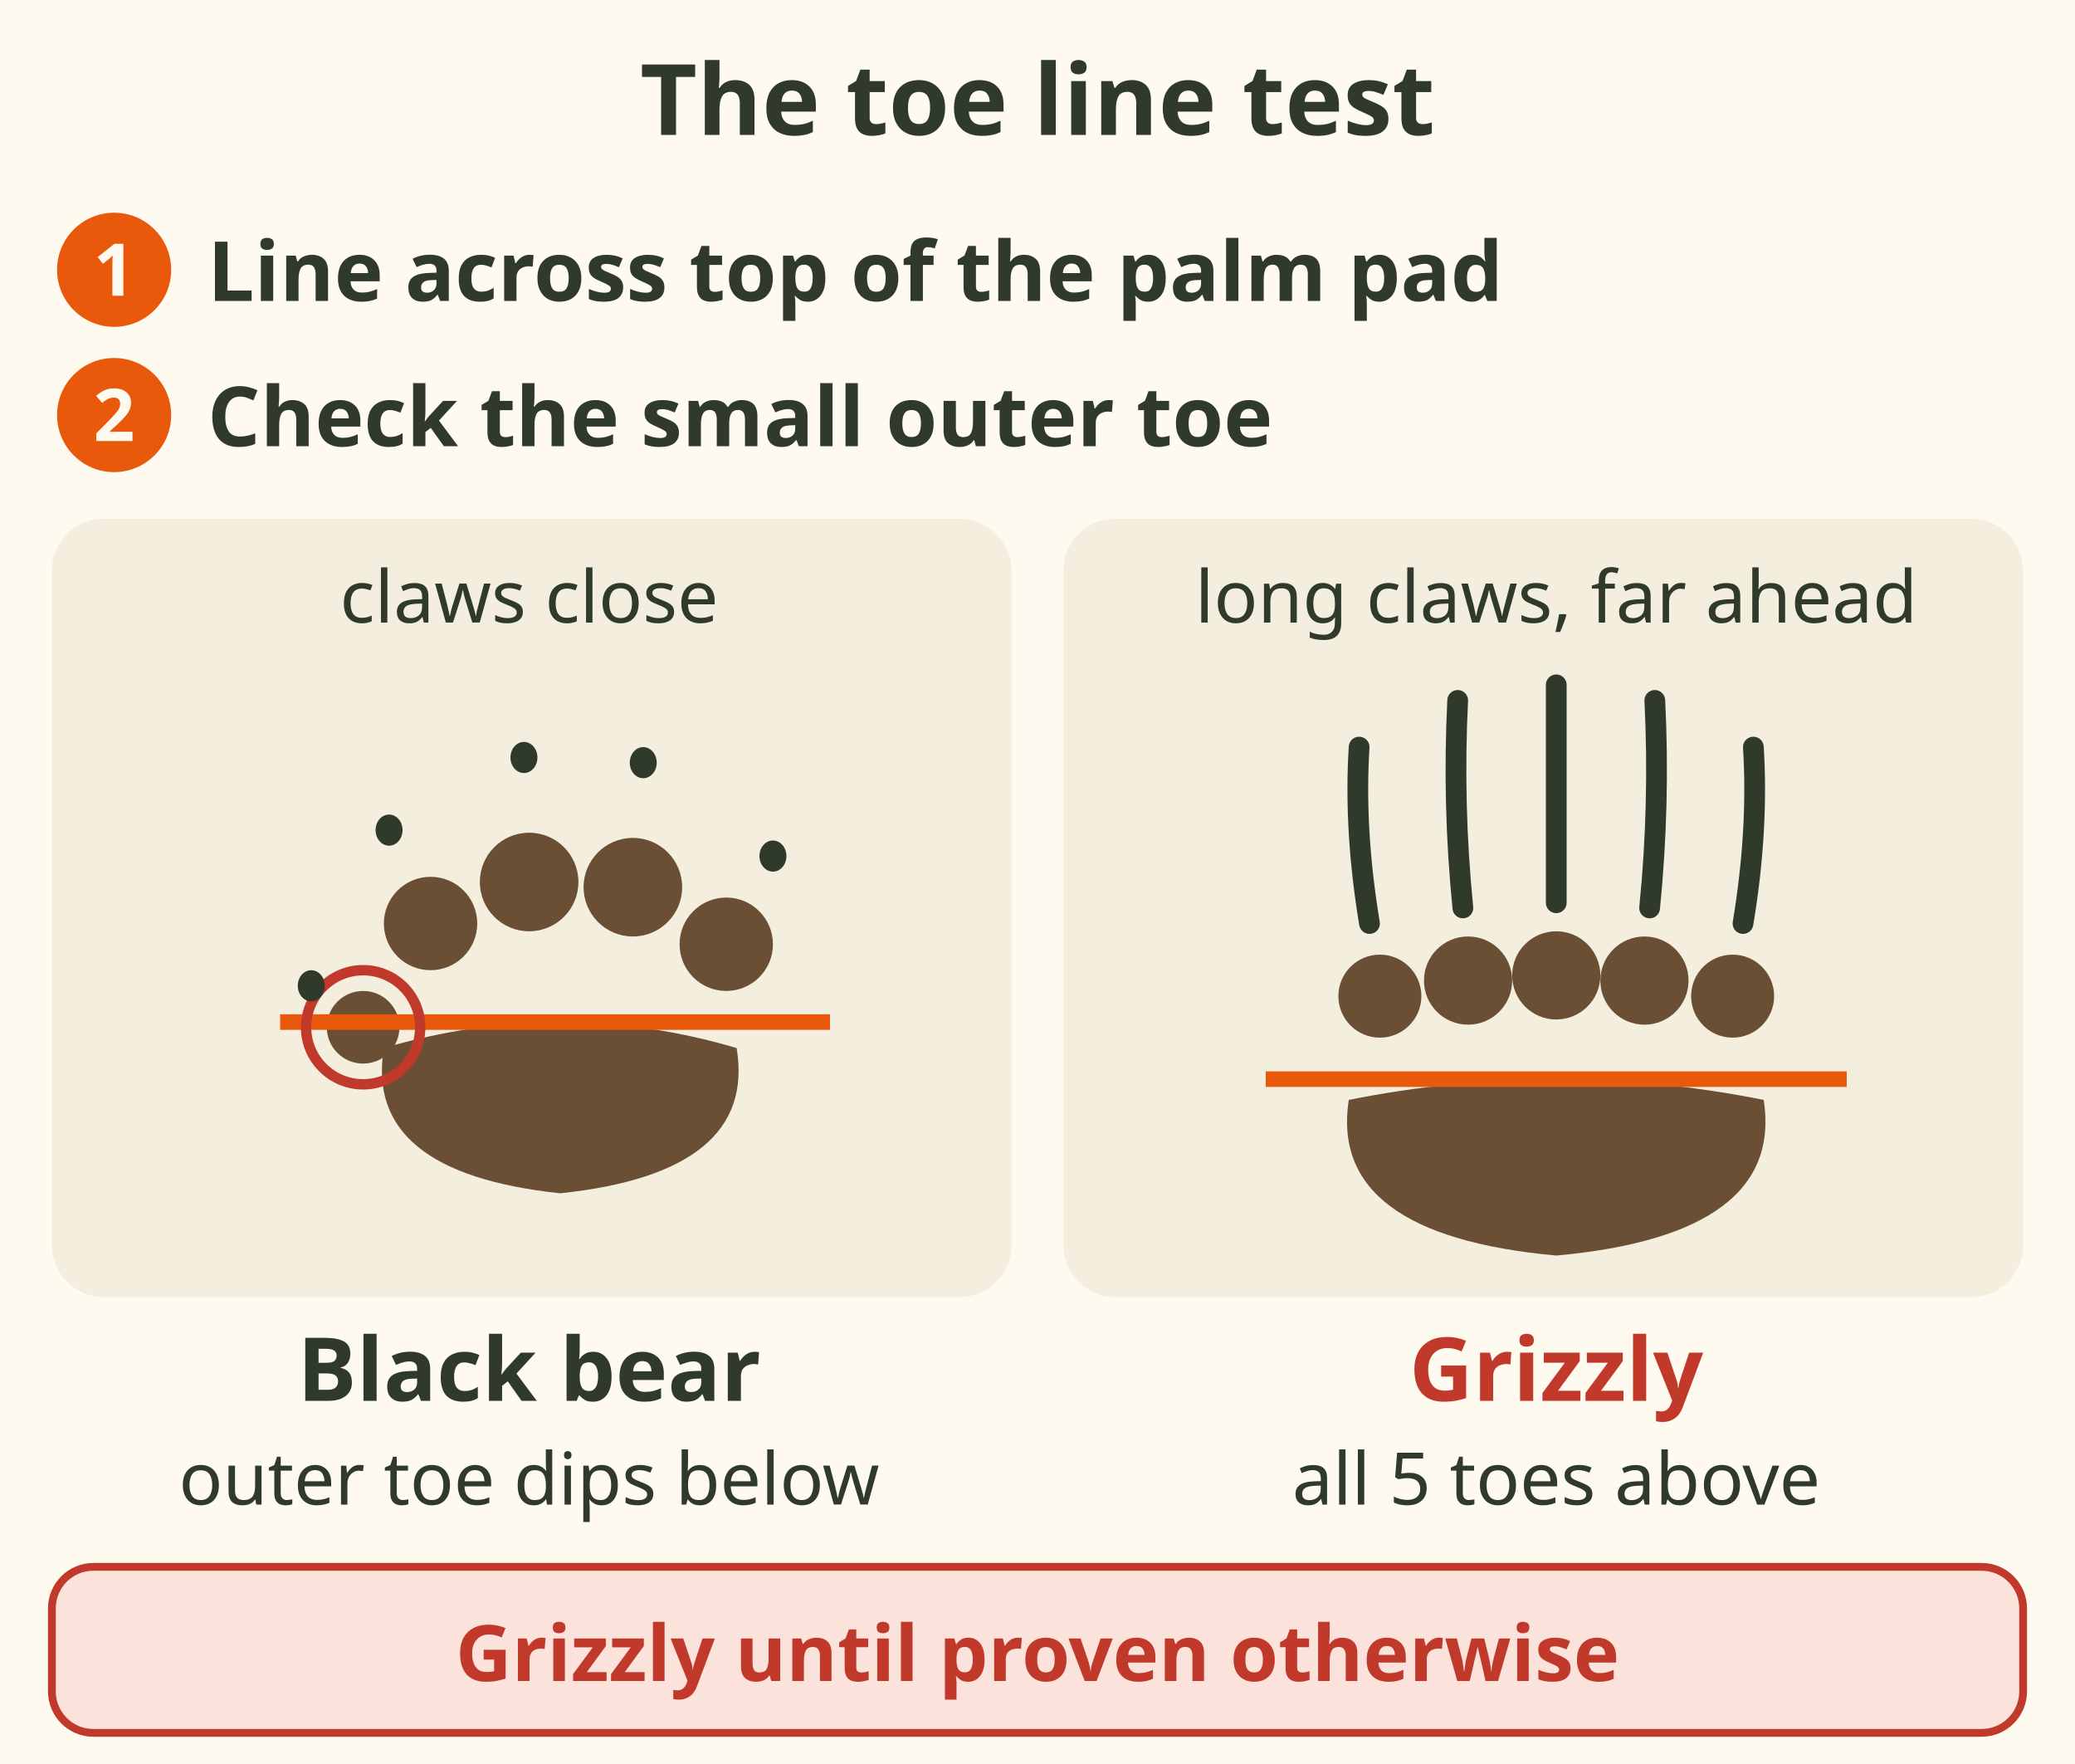
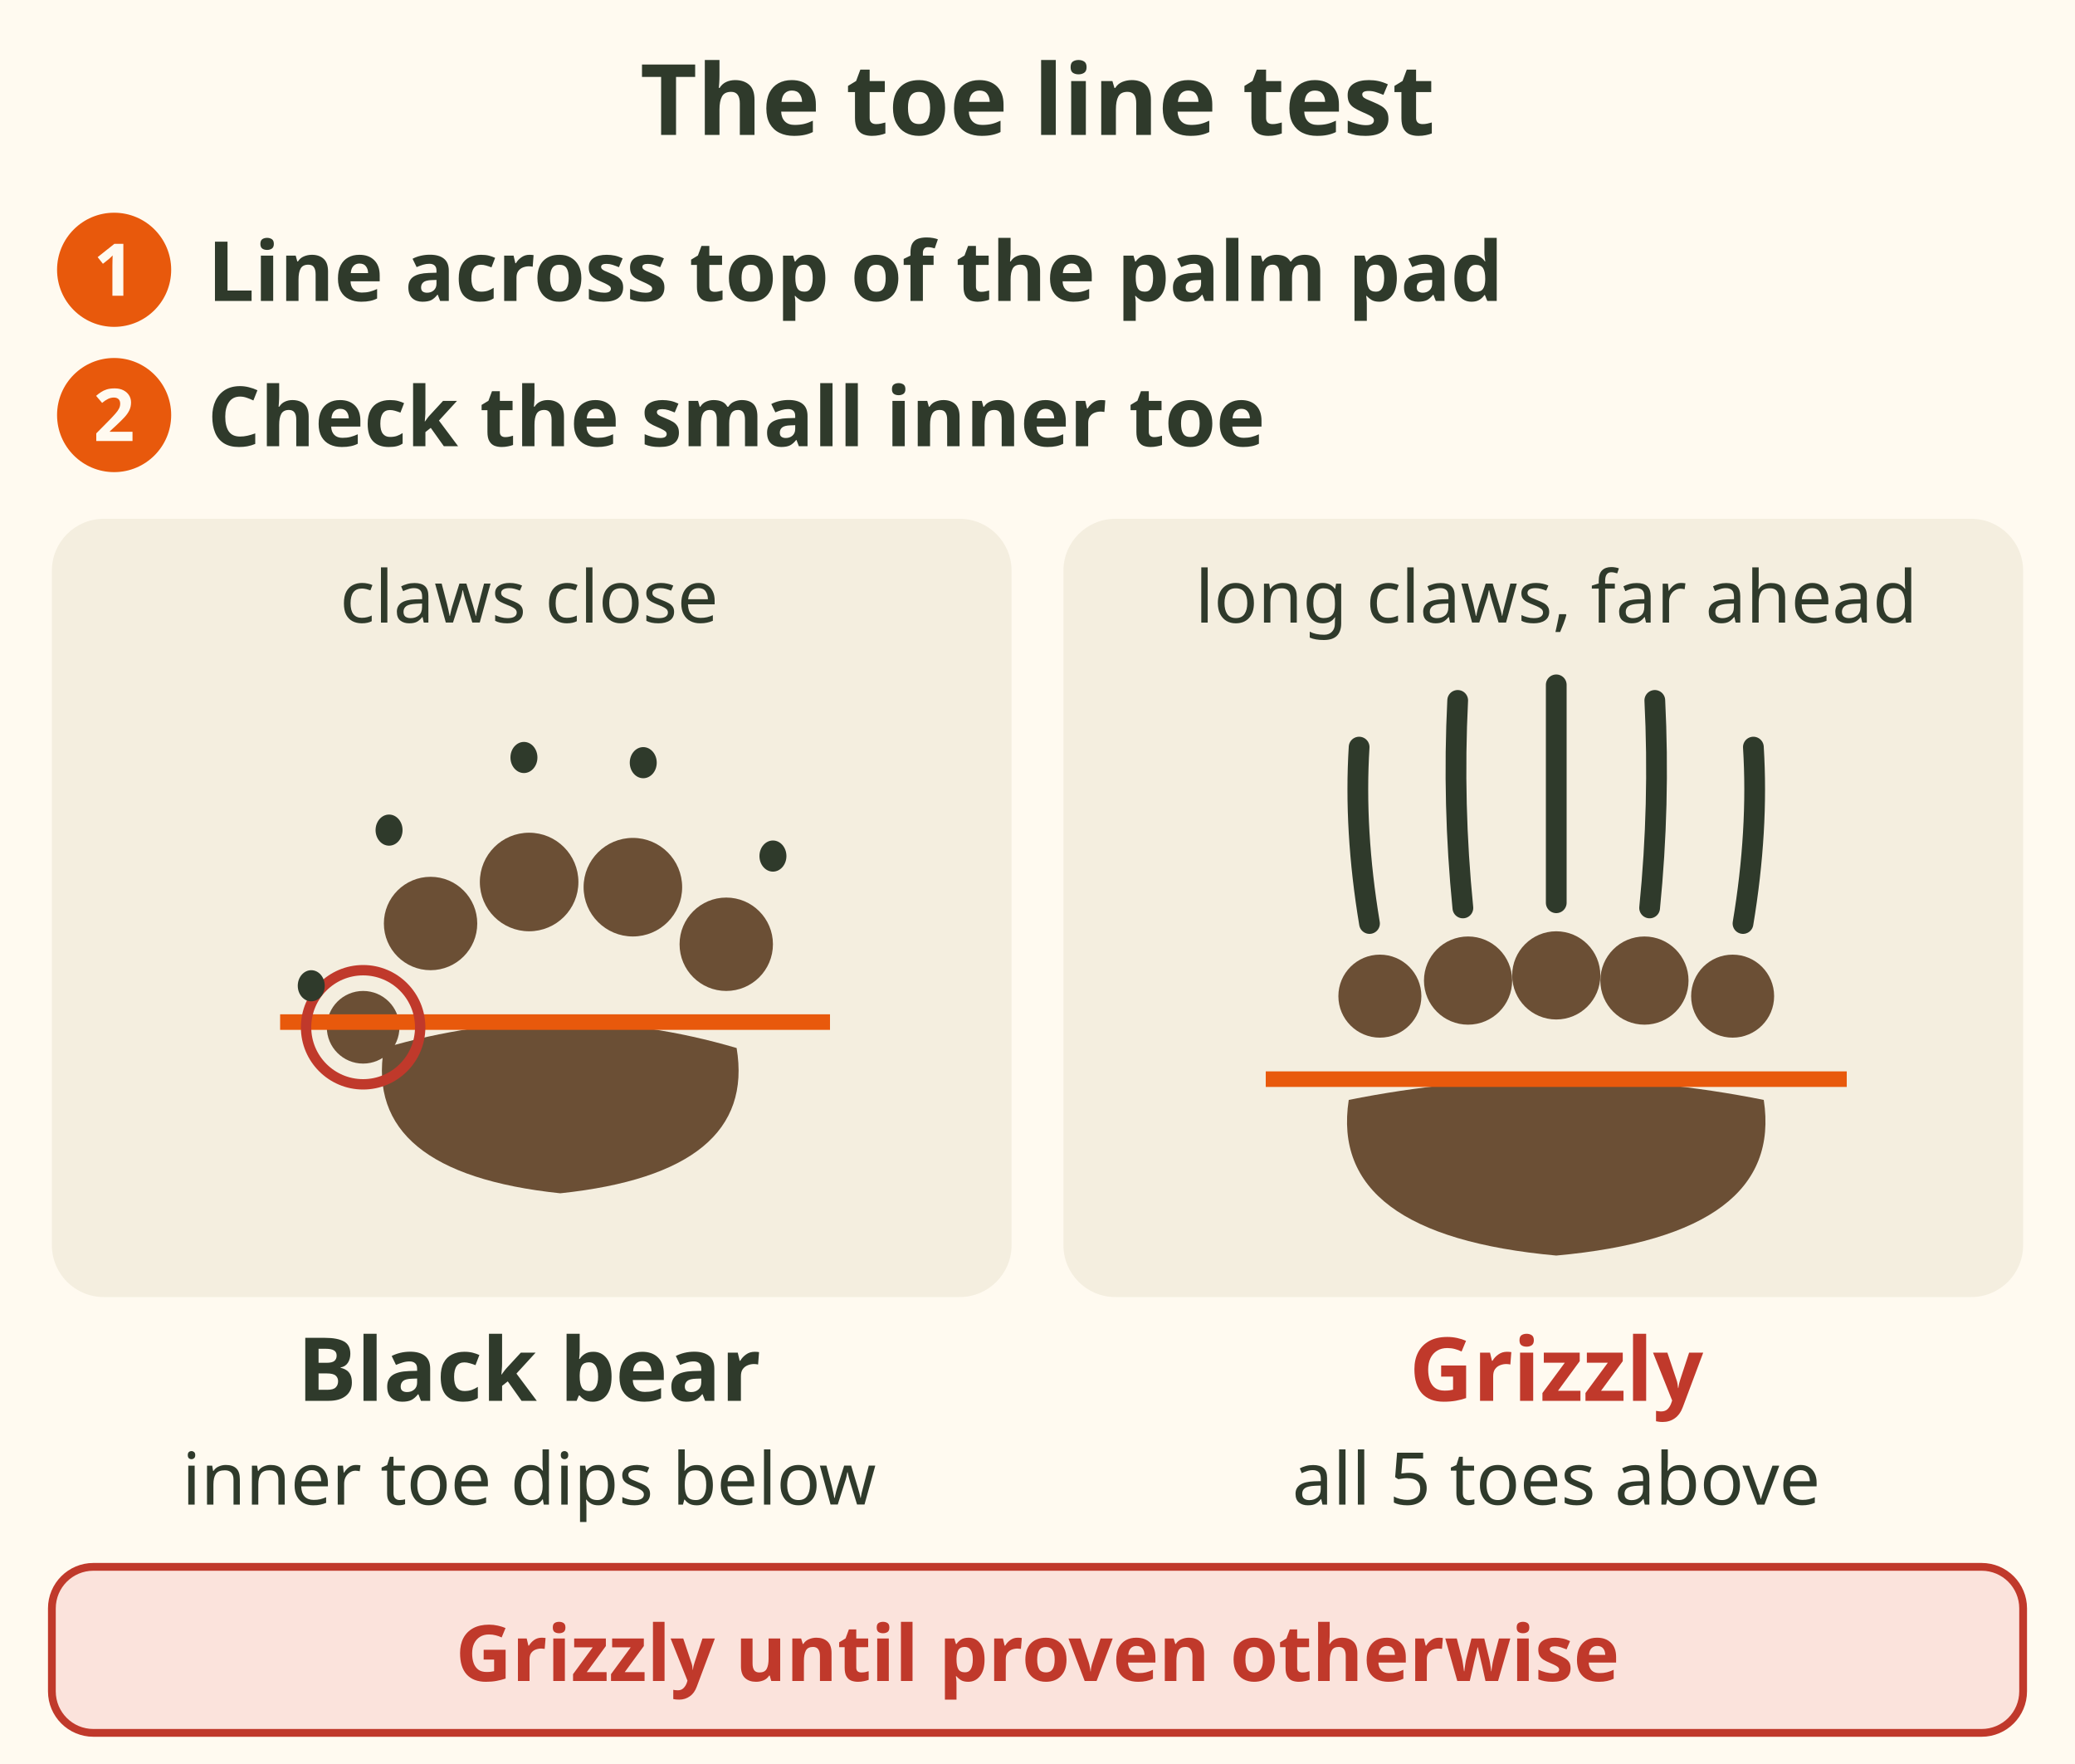
- <svg xmlns="http://www.w3.org/2000/svg" viewBox="0 0 400 340" font-family="sans-serif" role="img" aria-label="The bear toe line test on a front track. Step 1: lay a straight edge across the top of the front palm pad. Step 2: look at the small outer toe. Black bear: toes in a curved row, the small outer toe falls below the line, short claws close to the toes, 2.5 to 6.4 cm ahead. Grizzly: toes in a straighter row, all 5 sit above the line, long claw marks far ahead of the toes, 5 to 11.4 cm. Grizzly until proven otherwise.">
+ <svg xmlns="http://www.w3.org/2000/svg" viewBox="0 0 400 340" font-family="sans-serif" role="img" aria-label="The bear toe line test on a front track. Step 1: lay a straight edge across the top of the front palm pad. Step 2: look at the small inner toe. Black bear: toes in a curved row, the small inner toe falls below the line, short claws close to the toes, 2.5 to 6.4 cm ahead. Grizzly: toes in a straighter row, all 5 sit above the line, long claw marks far ahead of the toes, 5 to 11.4 cm. Grizzly until proven otherwise.">
  <rect width="400" height="340" fill="#fffaf0" />
  <text x="200" y="26" font-size="19" font-weight="bold" fill="#2f3a2b" text-anchor="middle">The toe line test</text>
  <g data-tip="1. The straight edge|Lay a straight edge across the top of the palm pad, under the toes (70%). Idaho Fish and Game: on a grizzly it will not cross the toes; on a black bear it crosses them (80%).">
    <circle cx="22" cy="52" r="11" fill="#e8590c" />
    <text x="22" y="57" font-size="14" font-weight="bold" fill="#fffaf0" text-anchor="middle">1</text>
    <text x="40" y="58" font-size="16" font-weight="bold" fill="#2f3a2b">Line across top of the palm pad</text>
  </g>
  <g data-tip="2. Clean prints only|Snow melt can change a track's shape; look for clean prints (85%).">
    <circle cx="22" cy="80" r="11" fill="#e8590c" />
    <text x="22" y="85" font-size="14" font-weight="bold" fill="#fffaf0" text-anchor="middle">2</text>
-     <text x="40" y="86" font-size="16" font-weight="bold" fill="#2f3a2b">Check the small outer toe</text>
+     <text x="40" y="86" font-size="16" font-weight="bold" fill="#2f3a2b">Check the small inner toe</text>
  </g>
  <rect x="10" y="100" width="185" height="150" rx="10" fill="#f4eedf" />
  <rect x="205" y="100" width="185" height="150" rx="10" fill="#f4eedf" />
-   <g data-tip="Black bear track|5 toes in a curved row; the outer, smallest toe falls below the line (70%). Front track about 10 to 16 cm long and 10 to 14 cm wide (70%).">
+   <g data-tip="Black bear track|5 toes in a curved row; the inner, smallest toe falls below the line (70%). Front track about 10 to 16 cm long and 10 to 14 cm wide (70%).">
    <g transform="translate(108 196)">
      <path d="M-34 6 Q0 -4 34 6 Q38 30 0 34 Q-38 30 -34 6Z" fill="#6b4f35" />
      <g fill="#6b4f35">
        <circle cx="-38" cy="2" r="7" />
        <circle cx="-25" cy="-18" r="9" />
        <circle cx="-6" cy="-26" r="9.5" />
        <circle cx="14" cy="-25" r="9.5" />
        <circle cx="32" cy="-14" r="9" />
      </g>
      <line x1="-54" y1="1" x2="52" y2="1" stroke="#e8590c" stroke-width="3" />
      <circle cx="-38" cy="2" r="11" fill="none" stroke="#c0392b" stroke-width="2" />
    </g>
  </g>
  <g data-tip="Black bear claws|Short claws, about 3 to 5 cm, print as dots close to the toes (70%). Middle claw marks sit 2.5 to 6.4 cm (1 to 2.5 in) ahead of the toe pads (80%).">
    <g transform="translate(108 196)" fill="#2f3a2b">
      <ellipse cx="-48" cy="-6" rx="2.6" ry="3" />
      <ellipse cx="-33" cy="-36" rx="2.6" ry="3" />
      <ellipse cx="-7" cy="-50" rx="2.6" ry="3" />
      <ellipse cx="16" cy="-49" rx="2.6" ry="3" />
      <ellipse cx="41" cy="-31" rx="2.6" ry="3" />
    </g>
    <text x="102" y="120" font-size="14" fill="#2f3a2b" text-anchor="middle">claws close</text>
  </g>
  <g data-tip="Grizzly track|Toes in a straighter row; all 5 sit above the line (70%). Front track about 18 cm long and 13 cm wide (65%).">
    <g transform="translate(300 206)">
      <path d="M-40 6 Q0 -2 40 6 Q44 32 0 36 Q-44 32 -40 6Z" fill="#6b4f35" />
      <g fill="#6b4f35">
        <circle cx="-34" cy="-14" r="8" />
        <circle cx="-17" cy="-17" r="8.5" />
        <circle cx="0" cy="-18" r="8.5" />
        <circle cx="17" cy="-17" r="8.5" />
        <circle cx="34" cy="-14" r="8" />
      </g>
      <line x1="-56" y1="2" x2="56" y2="2" stroke="#e8590c" stroke-width="3" />
    </g>
  </g>
  <g data-tip="Grizzly claws|Claw marks sit well ahead of the toes (65%). Middle claw marks are 5 to 11.4 cm (2 to 4.5 in) ahead of the toe pads (80%).">
    <g transform="translate(300 206)" stroke="#2f3a2b" stroke-width="4" stroke-linecap="round" fill="none">
      <path d="M-36 -28 q-3 -18 -2 -34" />
      <path d="M-18 -31 q-2 -20 -1 -40" />
      <path d="M0 -32 v-42" />
      <path d="M18 -31 q2 -20 1 -40" />
      <path d="M36 -28 q3 -18 2 -34" />
    </g>
    <text x="300" y="120" font-size="14" fill="#2f3a2b" text-anchor="middle">long claws, far ahead</text>
  </g>
  <text x="102" y="270" font-size="17" font-weight="bold" fill="#2f3a2b" text-anchor="middle">Black bear</text>
-   <text x="102" y="290" font-size="14" fill="#2f3a2b" text-anchor="middle">outer toe dips below</text>
+   <text x="102" y="290" font-size="14" fill="#2f3a2b" text-anchor="middle">inner toe dips below</text>
  <text x="300" y="270" font-size="17" font-weight="bold" fill="#c0392b" text-anchor="middle">Grizzly</text>
  <text x="300" y="290" font-size="14" fill="#2f3a2b" text-anchor="middle">all 5 toes above</text>
  <g data-tip="Grizzly until proven otherwise|A bear track with long claw marks and toes in a straight row: make noise, keep bear spray on your belt, and do not follow it. A fresh grizzly track on your trail means change your plan (Tip).">
    <rect x="10" y="302" width="380" height="32" rx="8" fill="#fbe3dc" stroke="#c0392b" stroke-width="1.5" />
    <text x="200" y="324" font-size="15" font-weight="bold" fill="#c0392b" text-anchor="middle">Grizzly until proven otherwise</text>
  </g>
</svg>
